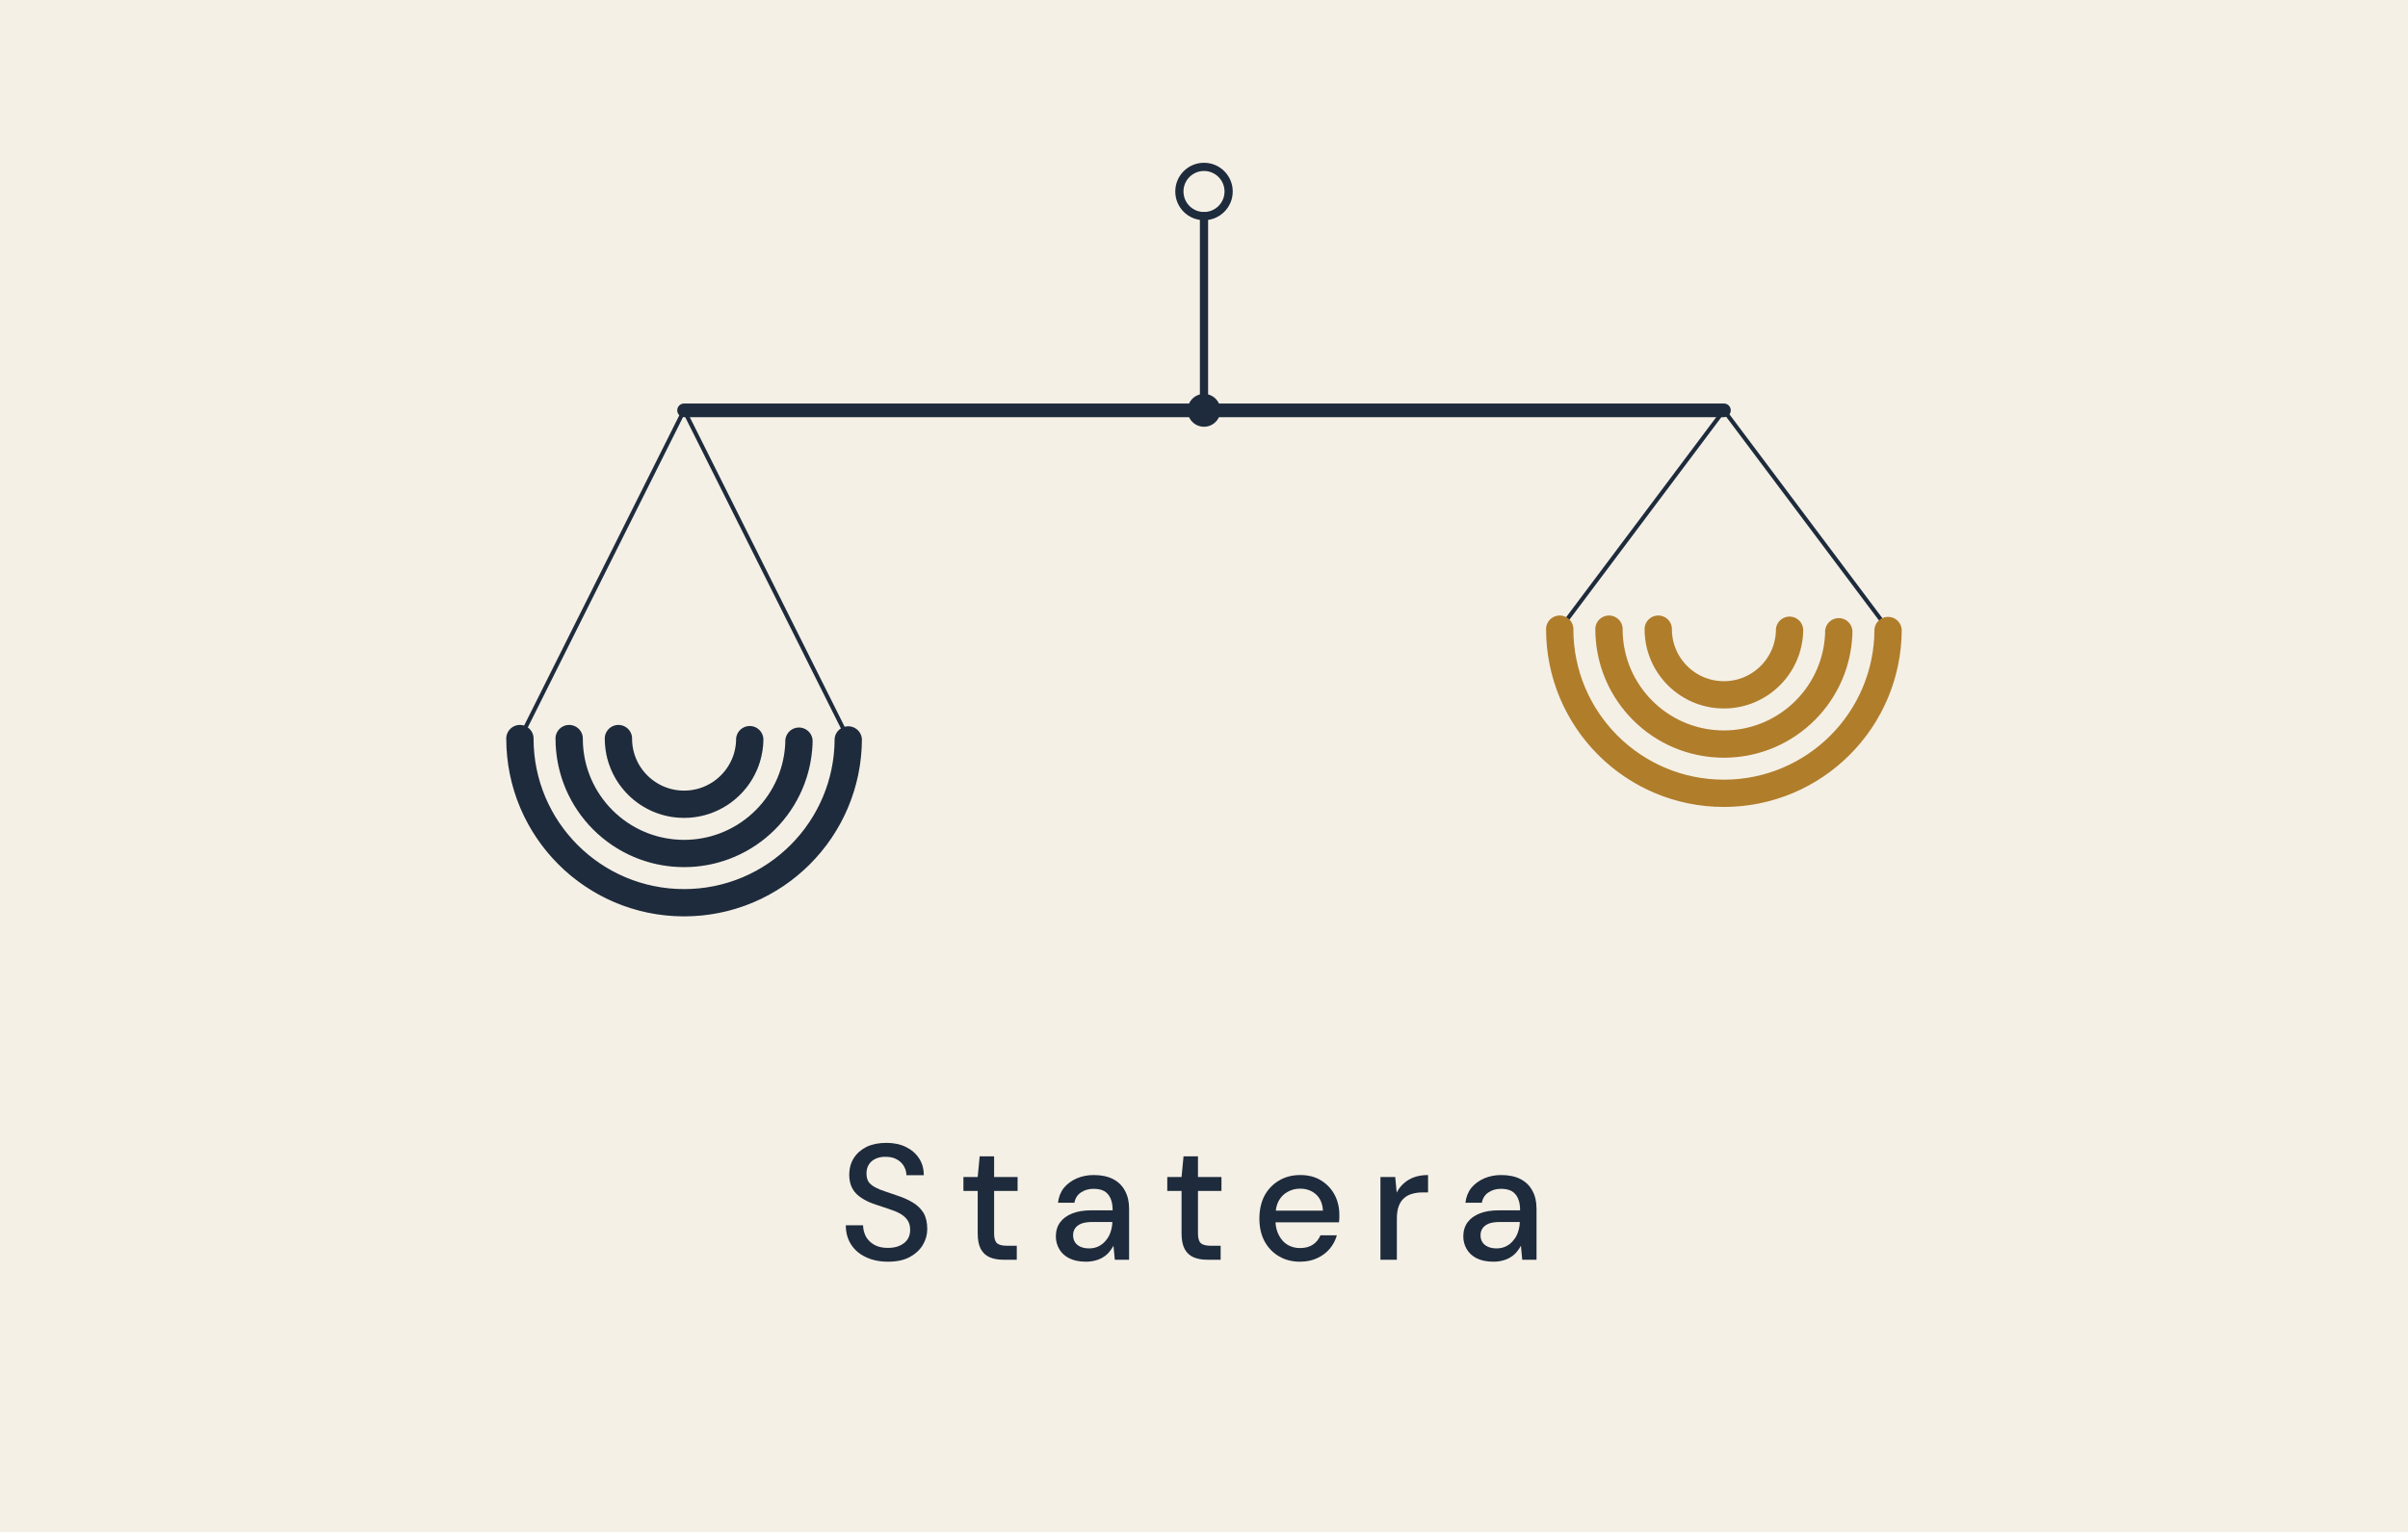
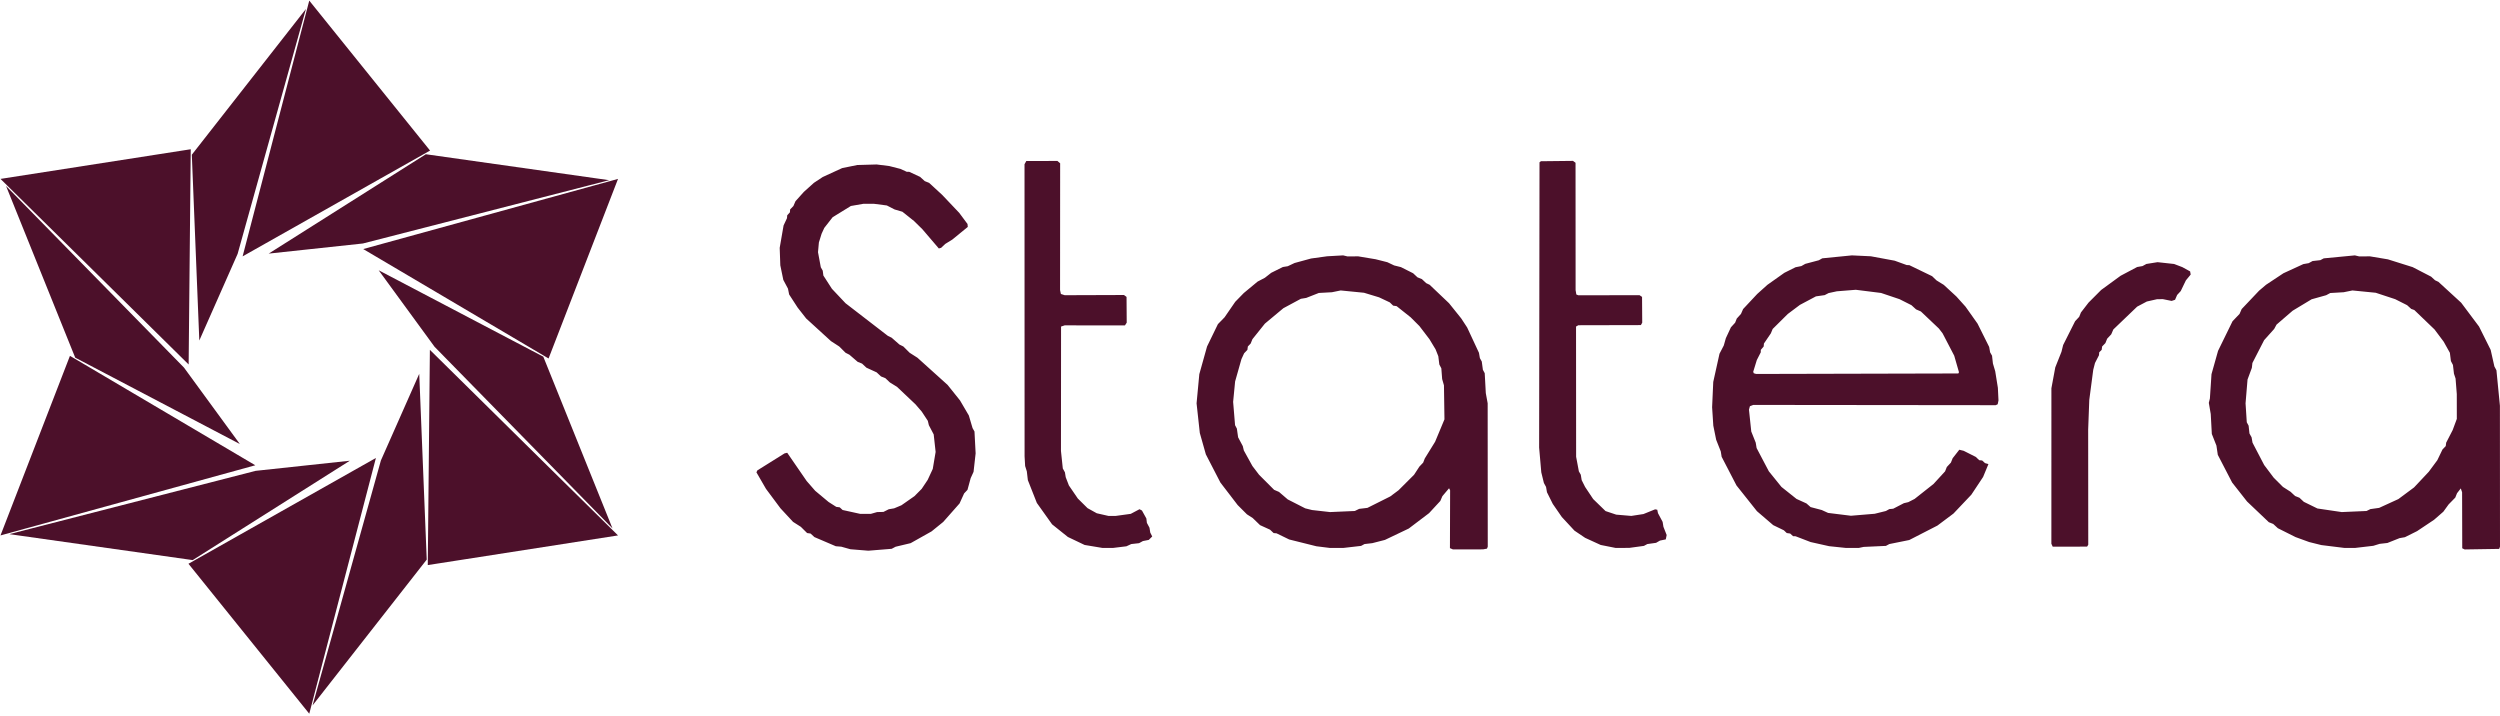
- <svg xmlns="http://www.w3.org/2000/svg" width="880" height="560" viewBox="0 0 880 560">
-   <defs>
-     <path id="g500_83" d="M302 -12Q225 -12 167 16Q109 43 77 93Q45 143 45 210H150Q151 172 168 140Q186 109 220 90Q253 72 302 72Q344 72 374 86Q405 100 421 124Q437 149 437 181Q437 218 420 242Q403 266 374 282Q346 297 308 309Q271 321 230 335Q147 362 106 405Q66 448 66 517Q66 576 94 620Q122 663 172 688Q223 712 292 712Q360 712 411 687Q462 662 491 618Q520 574 520 515H414Q414 542 400 568Q386 594 358 610Q330 627 289 627Q255 628 228 616Q201 604 186 581Q171 558 171 526Q171 494 184 474Q198 455 224 441Q250 427 285 416L361 390Q413 373 454 348Q494 324 518 286Q541 247 541 187Q541 135 514 90Q487 45 434 16Q381 -12 302 -12Z" />
-     <path id="g500_116" d="M276 0Q228 0 193 15Q158 30 139 65Q120 100 120 160V419H33V504H120L132 630H220V504H363V419H220V159Q220 116 238 100Q256 85 300 85H358V0Z" />
-     <path id="g500_97" d="M235 -12Q173 -12 132 9Q91 30 71 66Q51 101 51 142Q51 192 77 228Q103 263 151 282Q199 301 266 301H397Q397 345 384 374Q371 403 346 418Q320 432 281 432Q236 432 204 410Q172 389 164 347H64Q70 400 100 438Q131 475 179 496Q227 516 281 516Q352 516 400 491Q448 466 472 420Q497 375 497 312V0H410L402 85Q391 65 376 47Q361 29 340 16Q320 3 294 -4Q267 -12 235 -12ZM254 69Q286 69 312 82Q338 95 356 118Q375 140 384 168Q394 197 395 227V230H276Q233 230 206 220Q180 209 168 191Q156 173 156 149Q156 124 168 106Q179 89 201 79Q223 69 254 69Z" />
-     <path id="g500_101" d="M296 -12Q224 -12 168 21Q112 54 80 113Q49 172 49 250Q49 330 80 390Q112 449 168 482Q224 516 298 516Q372 516 425 483Q478 450 507 396Q536 341 536 275Q536 265 536 254Q535 242 534 228H147Q150 182 168 149Q188 110 222 90Q256 71 296 71Q344 71 375 92Q406 113 421 149H521Q508 103 477 66Q446 30 400 9Q355 -12 296 -12ZM149 299H436Q433 362 394 398Q355 433 297 433Q256 433 222 414Q188 396 168 361Q153 335 149 299Z" />
-     <path id="g500_114" d="M68 0V504H158L167 409Q184 443 211 466Q238 490 274 503Q311 516 358 516V410H322Q291 410 263 402Q235 395 214 377Q192 359 180 328Q168 297 168 251V0Z" />
-   </defs>
-   <rect width="880" height="560" fill="#F5F0E6" />
-   <circle cx="440" cy="70" r="9" fill="none" stroke="#1E2B3C" stroke-width="3" />
-   <line x1="440" y1="79" x2="440" y2="150" stroke="#1E2B3C" stroke-width="3" stroke-linecap="round" />
-   <line x1="250" y1="150" x2="630" y2="150" stroke="#1E2B3C" stroke-width="5" stroke-linecap="round" />
-   <circle cx="440" cy="150" r="6" fill="#1E2B3C" />
-   <line x1="250" y1="150" x2="190" y2="270" stroke="#1E2B3C" stroke-width="1.5" stroke-linecap="round" />
-   <line x1="250" y1="150" x2="310" y2="270" stroke="#1E2B3C" stroke-width="1.5" stroke-linecap="round" />
-   <line x1="630" y1="150" x2="570" y2="230" stroke="#1E2B3C" stroke-width="1.5" stroke-linecap="round" />
-   <line x1="630" y1="150" x2="690" y2="230" stroke="#1E2B3C" stroke-width="1.5" stroke-linecap="round" />
-   <path d="M226 270A24 24 0 0 0 274 270" pathLength="4.02" fill="none" stroke="#1E2B3C" stroke-width="10" stroke-linecap="round" stroke-dasharray="0 1" />
-   <path d="M208 270A42 42 0 0 0 292 270" pathLength="7.02" fill="none" stroke="#1E2B3C" stroke-width="10" stroke-linecap="round" stroke-dasharray="0 1" />
-   <path d="M190 270A60 60 0 0 0 310 270" pathLength="10.02" fill="none" stroke="#1E2B3C" stroke-width="10" stroke-linecap="round" stroke-dasharray="0 1" />
-   <path d="M606 230A24 24 0 0 0 654 230" pathLength="4.02" fill="none" stroke="#B07D2B" stroke-width="10" stroke-linecap="round" stroke-dasharray="0 1" />
-   <path d="M588 230A42 42 0 0 0 672 230" pathLength="7.02" fill="none" stroke="#B07D2B" stroke-width="10" stroke-linecap="round" stroke-dasharray="0 1" />
-   <path d="M570 230A60 60 0 0 0 690 230" pathLength="10.02" fill="none" stroke="#B07D2B" stroke-width="10" stroke-linecap="round" stroke-dasharray="0 1" />
-   <use href="#g500_83" transform="translate(306.4 460.5) scale(0.06 -0.06)" fill="#1E2B3C" />
-   <use href="#g500_116" transform="translate(350.1 460.5) scale(0.06 -0.06)" fill="#1E2B3C" />
-   <use href="#g500_97" transform="translate(382.8 460.5) scale(0.06 -0.06)" fill="#1E2B3C" />
-   <use href="#g500_116" transform="translate(424.6 460.5) scale(0.06 -0.06)" fill="#1E2B3C" />
-   <use href="#g500_101" transform="translate(457.3 460.5) scale(0.06 -0.06)" fill="#1E2B3C" />
-   <use href="#g500_114" transform="translate(500.4 460.5) scale(0.06 -0.06)" fill="#1E2B3C" />
-   <use href="#g500_97" transform="translate(531.7 460.5) scale(0.06 -0.06)" fill="#1E2B3C" />
+ <svg xmlns="http://www.w3.org/2000/svg" viewBox="222.5 303.5 857.45 245.5">
+   <g fill="#4c102a">
+     <path d="M328.57,303.71 L370.00,355.14 L305.71,391.43Z M327.43,306.57 L304.00,390.57 L290.86,420.29 L288.29,356.57Z M434.47,364.86 L410.65,426.45 L347.08,388.92Z M431.43,365.30 L346.97,387.01 L314.66,390.48 L368.56,356.40Z M434.47,487.14 L369.22,497.31 L369.94,423.49Z M432.57,484.72 L371.54,422.43 L352.38,396.20 L408.84,425.83Z M328.57,548.29 L287.14,496.86 L351.43,460.57Z M329.71,545.43 L353.14,461.43 L366.29,431.71 L368.86,495.43Z M222.67,487.14 L246.49,425.55 L310.06,463.08Z M225.71,486.70 L310.18,464.99 L342.48,461.52 L288.59,495.60Z M222.67,364.86 L287.92,354.69 L287.20,428.51Z M224.57,367.28 L285.60,429.57 L304.77,455.80 L248.30,426.17Z" />
+     <path fill-rule="evenodd" d="M613.17,489.80 L614.50,489.07 L616.50,488.68 L617.69,487.50 L617.02,486.17 L616.75,484.50 L615.86,482.83 L615.68,481.33 L614.17,478.60 L613.33,478.15 L610.33,479.74 L605.17,480.45 L602.67,480.45 L598.67,479.54 L595.50,477.78 L592.17,474.48 L589.11,470.00 L588.02,467.17 L587.75,465.50 L587.02,464.17 L586.39,458.17 L586.42,415.50 L587.67,415.09 L608.33,415.11 L608.94,414.17 L608.88,405.33 L608.00,404.68 L587.67,404.75 L586.37,404.33 L586.08,403.00 L586.11,359.50 L585.17,358.70 L574.50,358.73 L573.89,359.83 L573.91,460.00 L574.10,463.33 L574.68,465.17 L575.03,468.17 L578.12,476.00 L583.34,483.33 L588.76,487.67 L594.50,490.41 L600.67,491.44 L604.17,491.44 L608.83,490.87 L610.50,490.10Z M790.50,489.68 L791.83,488.91 L793.83,488.50 L794.13,487.00 L793.02,484.17 L792.75,482.50 L791.15,479.50 L790.91,478.33 L790.17,478.19 L786.17,479.81 L782.00,480.45 L776.83,480.01 L773.17,478.79 L768.93,474.67 L766.15,470.50 L764.98,468.17 L764.68,466.33 L764.02,465.17 L763.08,460.17 L763.05,415.50 L763.83,415.05 L785.29,415.00 L785.75,414.17 L785.69,405.33 L784.83,404.74 L763.83,404.78 L763.15,404.50 L762.90,403.00 L762.88,359.33 L762.00,358.68 L751.00,358.80 L750.52,359.17 L750.39,457.00 L751.13,465.50 L752.03,469.17 L752.76,470.50 L753.08,472.33 L755.07,476.33 L758.17,480.82 L762.51,485.50 L766.17,487.97 L771.50,490.41 L776.67,491.44 L781.33,491.41 L786.33,490.73 L787.50,490.10Z M520.33,492.38 L528.33,491.73 L529.67,491.02 L534.83,489.79 L542.00,485.76 L546.00,482.52 L551.61,476.17 L553.17,472.74 L554.33,471.50 L555.42,467.50 L556.41,465.33 L557.12,459.00 L556.73,451.50 L556.07,450.33 L554.79,446.00 L551.76,440.83 L547.50,435.51 L537.17,426.20 L534.50,424.50 L532.32,422.33 L531.00,421.68 L528.32,419.33 L527.00,418.68 L512.50,407.50 L507.83,402.55 L504.90,398.00 L504.68,396.33 L504.02,395.17 L503.06,390.00 L503.36,386.67 L504.29,383.67 L505.21,381.67 L508.08,378.00 L514.33,374.15 L518.67,373.39 L522.17,373.39 L526.67,373.97 L529.33,375.34 L532.00,376.12 L536.00,379.31 L538.83,382.09 L544.50,388.72 L545.29,388.50 L546.69,387.17 L549.12,385.67 L554.43,381.33 L554.34,380.33 L551.50,376.51 L545.64,370.33 L541.17,366.22 L539.67,365.62 L538.08,364.17 L534.33,362.43 L533.50,362.42 L531.33,361.43 L527.50,360.45 L523.17,359.91 L516.50,360.10 L511.33,361.16 L504.67,364.22 L501.67,366.20 L498.19,369.33 L495.33,372.52 L494.62,374.17 L493.50,375.33 L493.42,376.33 L492.50,377.34 L492.42,378.33 L491.25,380.83 L489.92,388.50 L490.13,394.50 L491.16,399.50 L492.76,402.50 L493.16,404.50 L496.08,409.00 L499.00,412.73 L507.51,420.50 L510.33,422.33 L512.52,424.50 L513.83,425.16 L516.67,427.61 L518.17,428.21 L519.67,429.61 L523.17,431.21 L524.67,432.61 L526.17,433.21 L527.71,434.67 L530.17,436.19 L536.50,442.18 L538.64,444.67 L540.72,447.83 L541.08,449.33 L542.74,452.50 L543.40,458.50 L542.42,464.33 L540.67,468.10 L538.62,471.17 L536.14,473.67 L531.67,476.80 L529.17,477.85 L527.33,478.16 L525.50,479.08 L523.33,479.13 L521.17,479.75 L517.50,479.74 L511.50,478.42 L510.50,477.50 L509.33,477.35 L506.69,475.67 L502.09,471.83 L499.17,468.48 L492.50,458.79 L491.59,459.00 L482.26,464.83 L481.94,465.50 L485.22,471.17 L490.18,477.83 L494.50,482.49 L497.17,484.19 L499.33,486.33 L500.50,486.49 L501.83,487.71 L509.17,490.85 L511.03,491.00 L514.17,491.88Z M732.51,491.67 L732.77,491.00 L732.74,441.83 L732.10,438.33 L731.73,431.50 L731.10,430.33 L730.72,427.50 L730.07,426.33 L729.75,424.50 L725.71,415.83 L723.67,412.71 L719.49,407.50 L712.83,401.17 L711.67,400.62 L710.17,399.22 L708.67,398.62 L707.17,397.22 L703.00,395.12 L700.67,394.54 L698.33,393.43 L694.33,392.42 L688.33,391.42 L684.67,391.45 L683.17,391.09 L677.67,391.40 L672.17,392.16 L666.50,393.71 L664.17,394.81 L662.50,395.08 L658.50,397.07 L656.33,398.77 L653.83,400.08 L649.10,404.00 L646.17,407.00 L642.50,412.33 L640.22,414.67 L636.50,422.33 L633.84,431.83 L632.90,441.83 L634.01,452.00 L636.08,459.33 L641.07,469.00 L647.00,476.73 L650.17,479.90 L652.17,481.19 L654.67,483.61 L658.09,485.17 L659.33,486.33 L660.33,486.42 L664.67,488.53 L674.00,490.86 L678.67,491.44 L683.17,491.44 L689.33,490.73 L690.50,490.10 L693.17,489.79 L697.50,488.68 L705.67,484.78 L712.64,479.50 L716.50,475.32 L717.21,473.67 L719.50,470.96 L719.86,471.67 L719.80,491.50 L720.83,491.94 L731.17,491.92Z M860.00,491.44 L861.67,491.08 L869.33,490.73 L870.50,490.10 L877.33,488.72 L887.00,483.76 L892.50,479.64 L898.63,473.17 L902.67,467.08 L904.49,462.67 L903.33,462.34 L902.33,461.43 L901.33,461.34 L900.17,460.22 L896.00,458.12 L894.50,457.75 L892.22,460.67 L891.62,462.17 L890.22,463.67 L889.62,465.17 L885.65,469.50 L879.17,474.62 L877.00,475.73 L875.50,476.08 L871.83,477.98 L870.50,478.11 L869.33,478.76 L865.50,479.71 L857.33,480.39 L849.50,479.42 L847.33,478.43 L843.50,477.42 L842.08,476.17 L838.67,474.62 L833.50,470.50 L829.17,465.14 L824.98,457.17 L824.68,455.33 L823.15,451.50 L822.36,444.00 L822.68,442.83 L823.83,442.38 L907.00,442.47 L907.67,442.15 L907.94,440.83 L907.73,436.50 L906.82,430.83 L906.03,428.17 L905.73,425.50 L905.07,424.33 L904.75,422.50 L900.76,414.50 L896.63,408.67 L893.50,405.19 L889.17,401.20 L886.69,399.67 L885.17,398.22 L877.33,394.43 L876.50,394.42 L872.33,392.91 L864.17,391.40 L857.67,391.09 L847.50,392.10 L846.33,392.76 L841.67,394.00 L840.33,394.76 L838.33,395.16 L834.50,397.07 L828.67,401.20 L825.19,404.33 L820.35,409.50 L819.62,411.17 L818.17,412.76 L817.62,414.17 L816.17,415.76 L814.43,419.50 L813.72,422.00 L812.25,424.83 L810.11,434.50 L809.72,443.17 L810.13,449.50 L811.11,454.33 L812.69,458.33 L812.99,460.17 L818.08,470.00 L825.10,478.83 L830.67,483.61 L834.33,485.38 L835.33,486.33 L836.50,486.49 L837.50,487.41 L838.33,487.42 L843.50,489.41 L849.84,490.83 L855.67,491.44Z M1079.67,491.76 L1079.95,491.00 L1079.92,442.67 L1078.73,430.50 L1078.02,429.17 L1076.75,423.50 L1072.76,415.50 L1066.64,407.33 L1058.83,400.17 L1057.67,399.62 L1056.33,398.39 L1050.00,395.12 L1041.50,392.45 L1035.33,391.42 L1031.67,391.45 L1030.17,391.09 L1019.50,392.11 L1018.33,392.73 L1015.67,393.03 L1014.33,393.76 L1012.50,394.08 L1005.67,397.22 L999.71,401.17 L997.33,403.19 L991.35,409.50 L990.62,411.17 L988.22,413.67 L983.25,423.83 L981.00,431.83 L980.45,440.17 L980.08,441.67 L980.74,445.50 L981.11,452.33 L982.69,456.33 L983.16,459.50 L988.08,469.00 L993.19,475.50 L1000.67,482.61 L1002.17,483.21 L1003.76,484.67 L1009.83,487.71 L1014.50,489.41 L1018.67,490.45 L1026.67,491.44 L1030.17,491.44 L1036.50,490.70 L1038.67,490.03 L1041.33,489.73 L1045.50,488.07 L1047.33,487.75 L1051.50,485.67 L1057.33,481.78 L1060.52,479.00 L1062.33,476.50 L1064.61,474.17 L1065.21,472.67 L1066.50,471.01 L1066.95,472.33 L1067.00,491.55 L1067.83,491.95Z M926.54,491.00 L938.33,490.98 L938.73,490.33 L938.70,450.83 L939.08,440.67 L940.44,430.33 L941.04,428.00 L942.41,425.33 L942.49,424.33 L943.33,423.50 L943.49,422.33 L944.61,421.17 L945.21,419.67 L946.61,418.17 L947.33,416.50 L955.50,408.67 L958.83,406.91 L962.33,406.12 L964.33,406.10 L967.33,406.71 L968.50,406.32 L969.21,404.67 L970.45,403.33 L972.21,399.67 L973.86,397.67 L973.67,396.59 L971.00,395.12 L968.17,394.04 L962.50,393.42 L958.67,394.03 L957.33,394.76 L955.50,395.08 L949.83,398.08 L943.17,402.94 L938.83,407.29 L936.22,410.67 L935.62,412.17 L934.22,413.67 L930.12,421.83 L929.54,424.17 L927.42,429.50 L926.09,436.67 L926.08,490.00Z M894.39,431.17 L894.17,431.59 L824.83,431.76 L824.00,431.52 L823.82,431.00 L825.05,427.00 L826.41,424.33 L826.42,423.50 L827.41,422.33 L827.49,421.33 L829.87,417.83 L830.49,416.33 L835.67,411.19 L839.83,408.07 L845.33,405.15 L848.33,404.72 L849.67,404.02 L852.50,403.41 L859.00,402.89 L867.67,403.98 L874.00,406.11 L878.09,408.17 L879.67,409.61 L881.33,410.33 L887.50,416.18 L888.77,417.83 L892.76,425.50Z M678.67,479.13 L672.50,478.43 L670.17,477.85 L664.17,474.79 L661.17,472.22 L659.50,471.50 L654.33,466.33 L652.05,463.33 L649.11,458.00 L648.75,456.50 L647.15,453.50 L646.72,450.50 L646.10,449.33 L645.44,441.33 L646.12,434.33 L648.29,426.67 L649.21,424.67 L650.33,423.50 L650.49,422.33 L651.45,421.33 L652.06,419.83 L656.33,414.50 L662.67,409.21 L668.67,405.98 L670.50,405.68 L674.83,403.98 L679.33,403.73 L682.33,403.12 L690.33,403.91 L695.50,405.48 L699.17,407.21 L700.33,408.33 L701.51,408.50 L706.33,412.33 L709.33,415.33 L712.77,419.83 L714.88,423.33 L715.81,425.67 L716.16,428.50 L716.85,429.83 L717.13,433.50 L717.75,435.67 L717.92,447.33 L714.72,455.00 L711.17,460.75 L710.62,462.17 L709.33,463.52 L707.50,466.33 L702.17,471.65 L699.33,473.77 L691.50,477.69 L688.67,478.03 L687.17,478.76Z M1025.67,479.13 L1017.33,477.90 L1012.67,475.62 L1011.17,474.22 L1009.67,473.62 L1008.12,472.17 L1005.50,470.50 L1002.33,467.33 L999.07,463.00 L995.07,455.33 L994.75,453.50 L994.02,452.17 L993.73,449.50 L993.10,448.33 L992.68,441.83 L993.36,433.67 L994.84,429.67 L995.03,428.00 L999.05,420.17 L1002.50,416.32 L1003.31,414.83 L1008.83,410.07 L1015.33,406.15 L1020.33,404.75 L1021.73,404.00 L1026.33,403.73 L1029.33,403.12 L1037.33,403.91 L1044.00,406.11 L1048.09,408.17 L1049.50,409.45 L1050.56,409.83 L1057.50,416.50 L1060.62,420.67 L1062.76,424.50 L1063.11,427.33 L1063.81,428.67 L1064.16,431.67 L1064.71,433.33 L1065.13,438.67 L1065.14,447.17 L1063.72,451.00 L1061.49,455.33 L1061.34,456.50 L1060.22,457.67 L1058.46,461.33 L1055.50,465.33 L1050.48,470.67 L1045.10,474.67 L1038.50,477.69 L1035.50,478.11 L1034.17,478.76Z" />
+   </g>
</svg>
